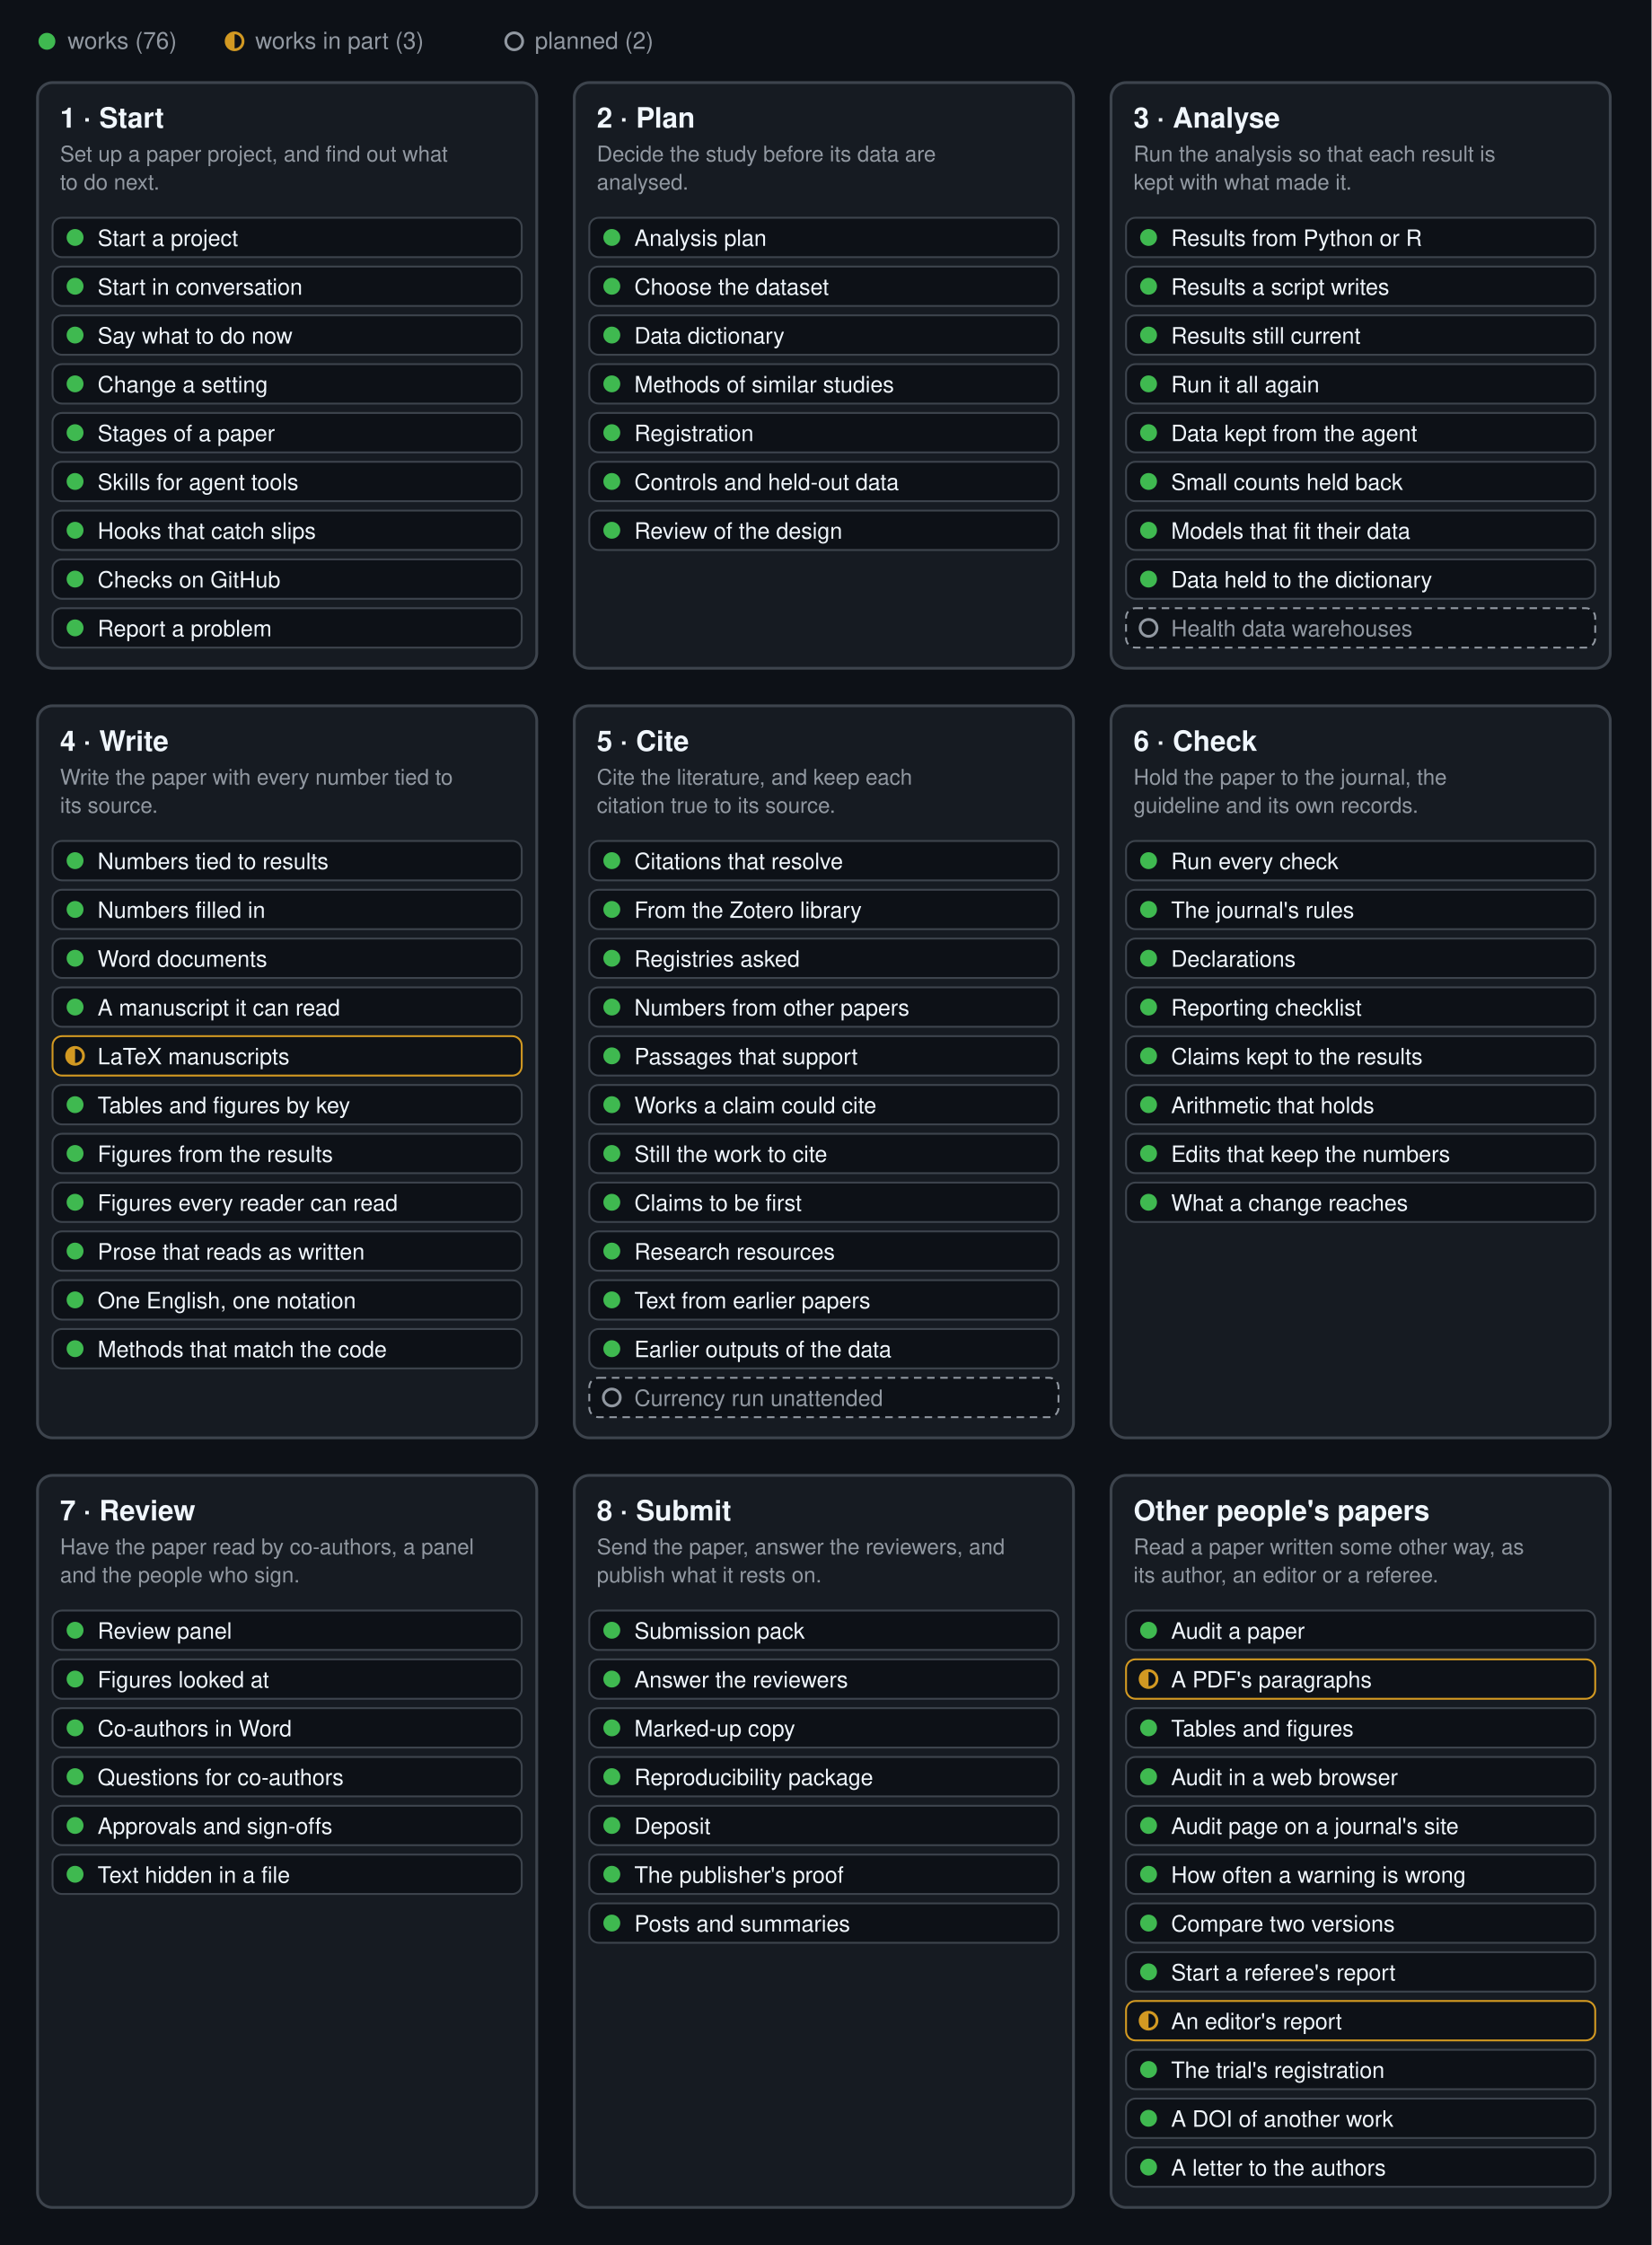
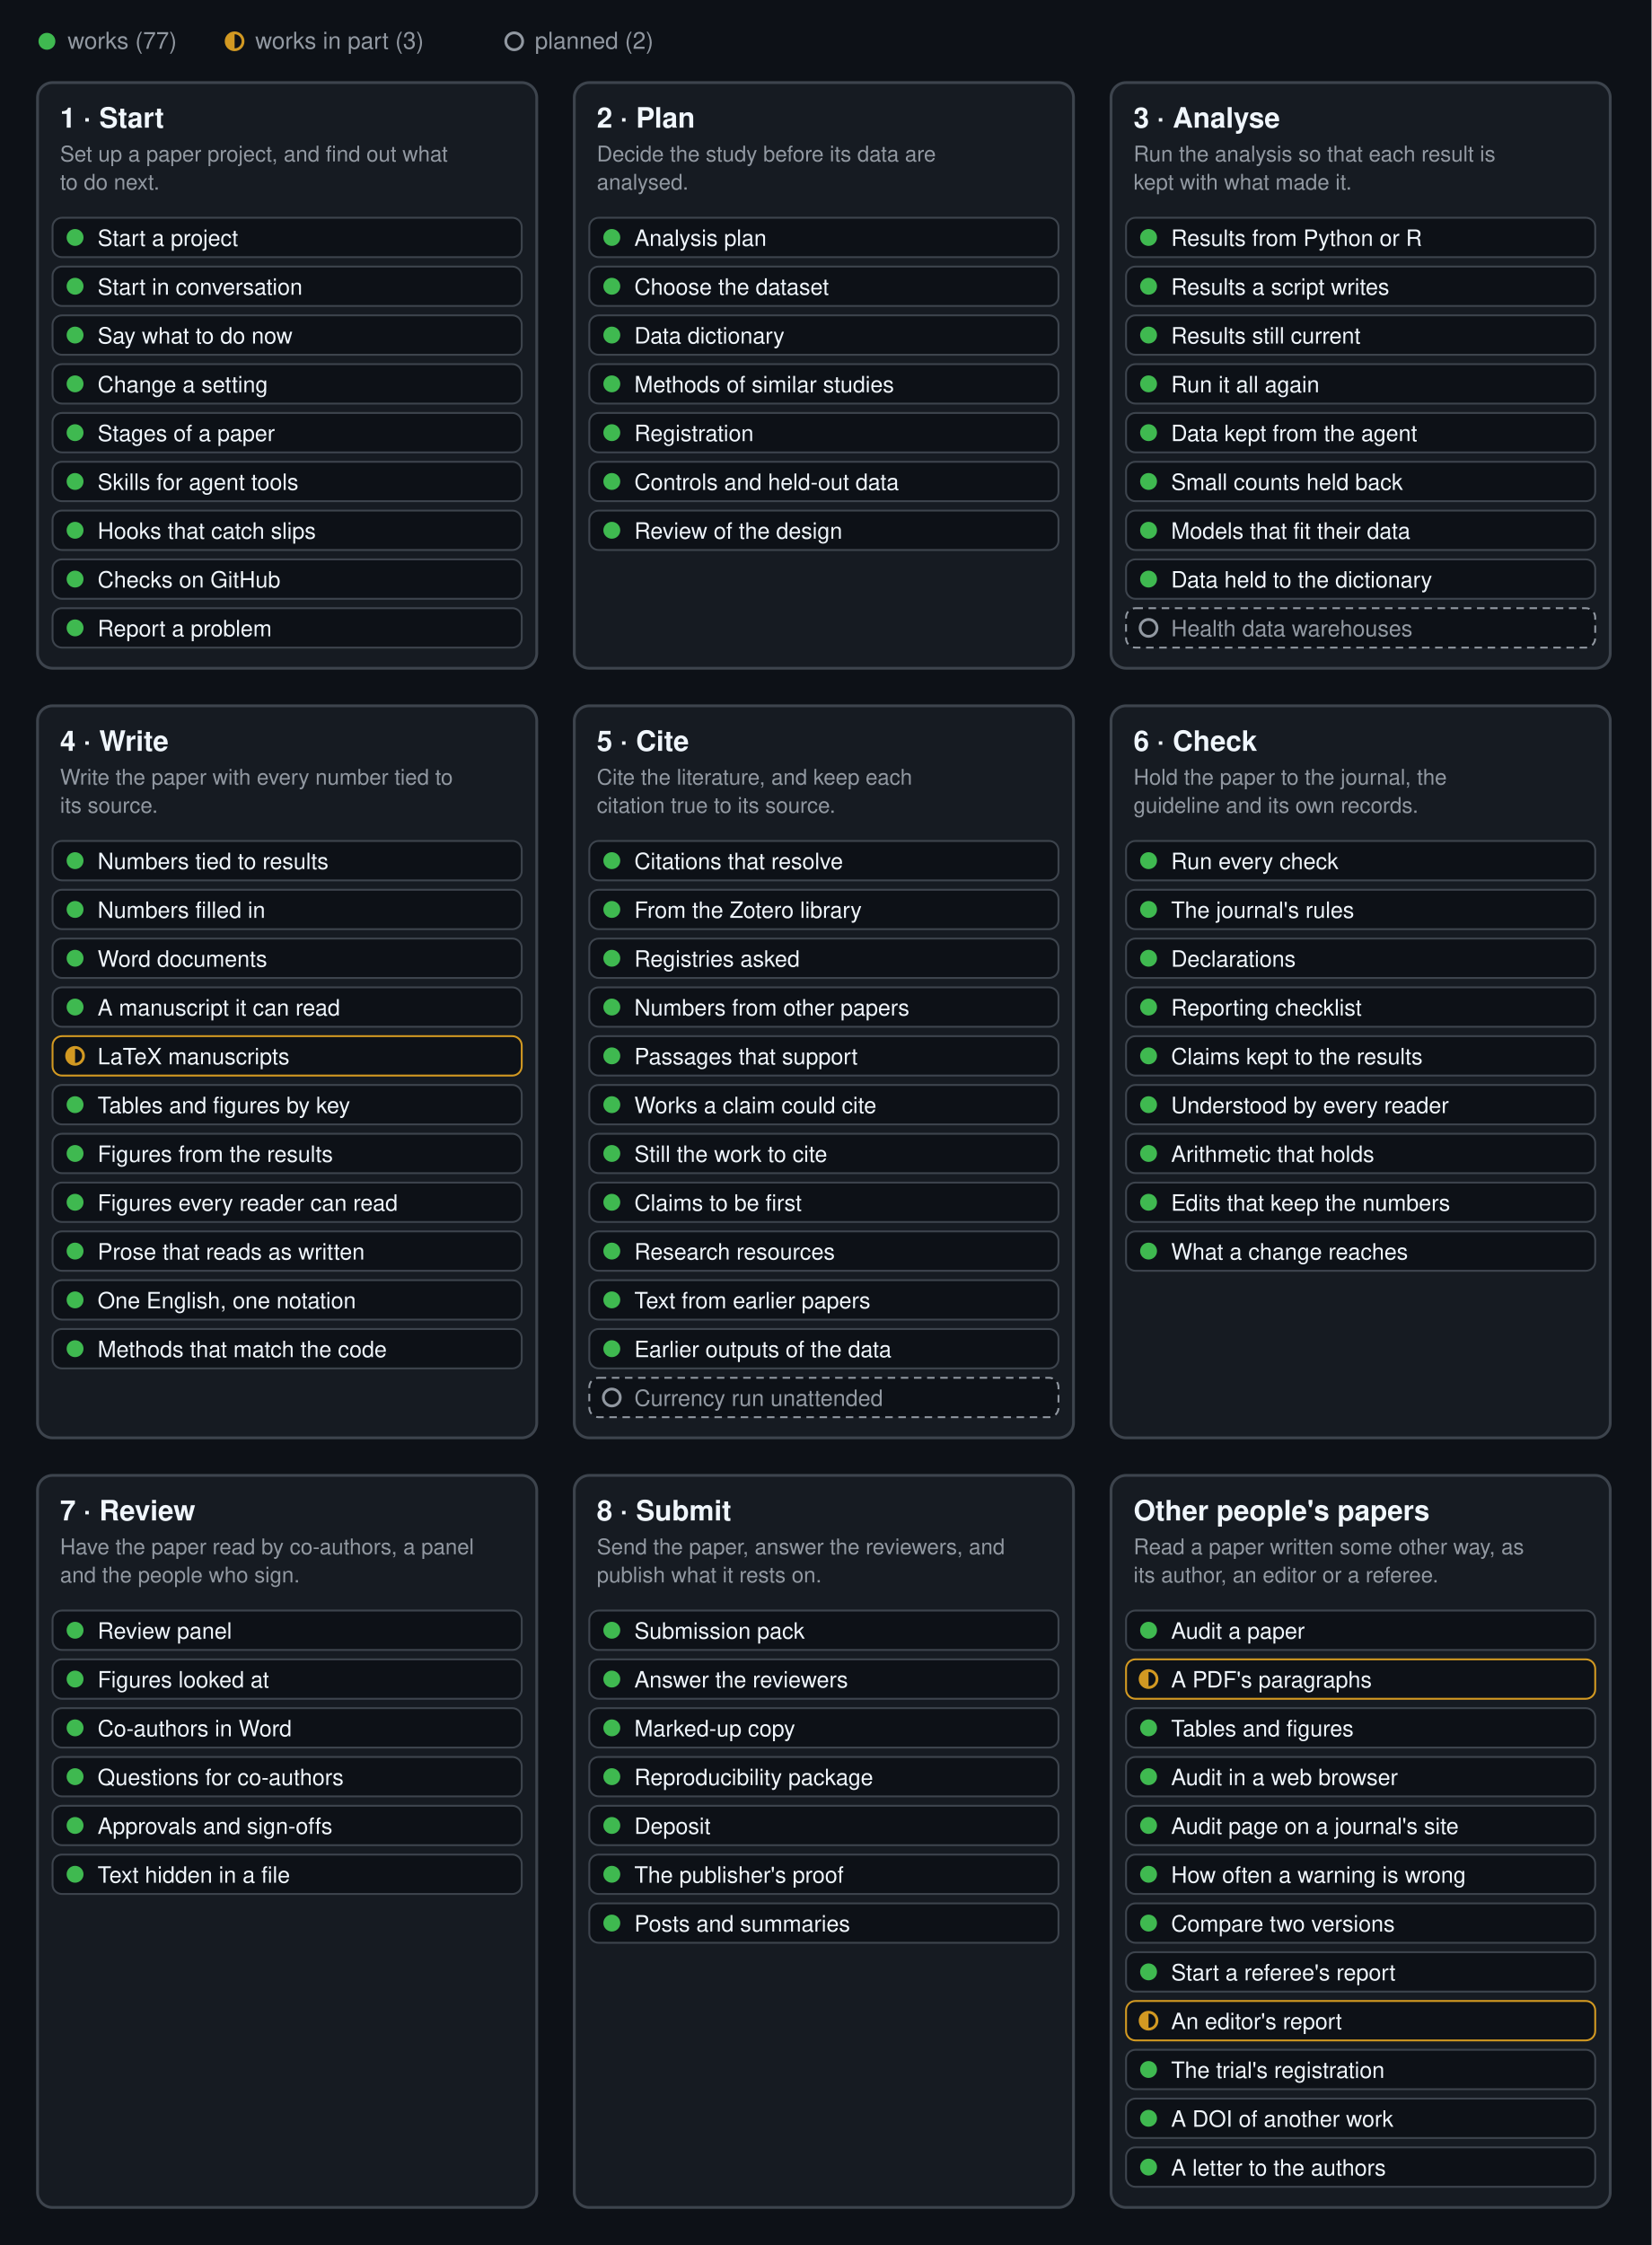
<svg xmlns="http://www.w3.org/2000/svg" viewBox="0 0 880 1196" width="880" height="1196" role="img" font-family="-apple-system, 'Segoe UI', Helvetica, Arial, sans-serif">
  <rect width="880" height="1196" fill="#0d1117" />
  <circle cx="25" cy="22" r="4.5" fill="#3fb950" />
-   <text x="36" y="26" font-size="12.5" fill="#9198a1">works (76)</text>
+   <text x="36" y="26" font-size="12.5" fill="#9198a1">works (77)</text>
  <circle cx="125" cy="22" r="4.5" fill="#0d1117" stroke="#d29922" stroke-width="1.5" />
  <path d="M 125 17.5 A 4.5 4.5 0 0 0 125 26.5 Z" fill="#d29922" />
  <text x="136" y="26" font-size="12.5" fill="#9198a1">works in part (3)</text>
  <circle cx="274" cy="22" r="4.5" fill="#0d1117" stroke="#9198a1" stroke-width="1.5" />
  <text x="285" y="26" font-size="12.5" fill="#9198a1">planned (2)</text>
  <rect x="20" y="44" width="266" height="312" rx="8" fill="#161b22" stroke="#3d444d" stroke-width="1.5" />
  <text x="32" y="68" font-size="15" font-weight="600" fill="#f0f6fc">1 · Start</text>
  <text x="32" y="86" font-size="11.5" fill="#9198a1">Set up a paper project, and find out what</text>
  <text x="32" y="101" font-size="11.5" fill="#9198a1">to do next.</text>
  <rect x="28" y="116" width="250" height="21" rx="5" fill="#0d1117" stroke="#3d444d" stroke-width="1" />
  <circle cx="40" cy="126.5" r="4.5" fill="#3fb950" />
  <text x="52" y="131" font-size="12" fill="#f0f6fc">Start a project</text>
  <rect x="28" y="142" width="250" height="21" rx="5" fill="#0d1117" stroke="#3d444d" stroke-width="1" />
  <circle cx="40" cy="152.5" r="4.5" fill="#3fb950" />
  <text x="52" y="157" font-size="12" fill="#f0f6fc">Start in conversation</text>
  <rect x="28" y="168" width="250" height="21" rx="5" fill="#0d1117" stroke="#3d444d" stroke-width="1" />
  <circle cx="40" cy="178.5" r="4.5" fill="#3fb950" />
  <text x="52" y="183" font-size="12" fill="#f0f6fc">Say what to do now</text>
  <rect x="28" y="194" width="250" height="21" rx="5" fill="#0d1117" stroke="#3d444d" stroke-width="1" />
  <circle cx="40" cy="204.5" r="4.5" fill="#3fb950" />
  <text x="52" y="209" font-size="12" fill="#f0f6fc">Change a setting</text>
  <rect x="28" y="220" width="250" height="21" rx="5" fill="#0d1117" stroke="#3d444d" stroke-width="1" />
  <circle cx="40" cy="230.5" r="4.5" fill="#3fb950" />
  <text x="52" y="235" font-size="12" fill="#f0f6fc">Stages of a paper</text>
  <rect x="28" y="246" width="250" height="21" rx="5" fill="#0d1117" stroke="#3d444d" stroke-width="1" />
  <circle cx="40" cy="256.5" r="4.5" fill="#3fb950" />
  <text x="52" y="261" font-size="12" fill="#f0f6fc">Skills for agent tools</text>
  <rect x="28" y="272" width="250" height="21" rx="5" fill="#0d1117" stroke="#3d444d" stroke-width="1" />
  <circle cx="40" cy="282.5" r="4.5" fill="#3fb950" />
  <text x="52" y="287" font-size="12" fill="#f0f6fc">Hooks that catch slips</text>
  <rect x="28" y="298" width="250" height="21" rx="5" fill="#0d1117" stroke="#3d444d" stroke-width="1" />
  <circle cx="40" cy="308.5" r="4.5" fill="#3fb950" />
  <text x="52" y="313" font-size="12" fill="#f0f6fc">Checks on GitHub</text>
  <rect x="28" y="324" width="250" height="21" rx="5" fill="#0d1117" stroke="#3d444d" stroke-width="1" />
  <circle cx="40" cy="334.5" r="4.5" fill="#3fb950" />
  <text x="52" y="339" font-size="12" fill="#f0f6fc">Report a problem</text>
  <rect x="306" y="44" width="266" height="312" rx="8" fill="#161b22" stroke="#3d444d" stroke-width="1.5" />
  <text x="318" y="68" font-size="15" font-weight="600" fill="#f0f6fc">2 · Plan</text>
  <text x="318" y="86" font-size="11.5" fill="#9198a1">Decide the study before its data are</text>
  <text x="318" y="101" font-size="11.5" fill="#9198a1">analysed.</text>
  <rect x="314" y="116" width="250" height="21" rx="5" fill="#0d1117" stroke="#3d444d" stroke-width="1" />
  <circle cx="326" cy="126.5" r="4.5" fill="#3fb950" />
  <text x="338" y="131" font-size="12" fill="#f0f6fc">Analysis plan</text>
  <rect x="314" y="142" width="250" height="21" rx="5" fill="#0d1117" stroke="#3d444d" stroke-width="1" />
  <circle cx="326" cy="152.5" r="4.5" fill="#3fb950" />
  <text x="338" y="157" font-size="12" fill="#f0f6fc">Choose the dataset</text>
  <rect x="314" y="168" width="250" height="21" rx="5" fill="#0d1117" stroke="#3d444d" stroke-width="1" />
  <circle cx="326" cy="178.5" r="4.5" fill="#3fb950" />
  <text x="338" y="183" font-size="12" fill="#f0f6fc">Data dictionary</text>
  <rect x="314" y="194" width="250" height="21" rx="5" fill="#0d1117" stroke="#3d444d" stroke-width="1" />
  <circle cx="326" cy="204.5" r="4.5" fill="#3fb950" />
  <text x="338" y="209" font-size="12" fill="#f0f6fc">Methods of similar studies</text>
  <rect x="314" y="220" width="250" height="21" rx="5" fill="#0d1117" stroke="#3d444d" stroke-width="1" />
  <circle cx="326" cy="230.5" r="4.5" fill="#3fb950" />
  <text x="338" y="235" font-size="12" fill="#f0f6fc">Registration</text>
  <rect x="314" y="246" width="250" height="21" rx="5" fill="#0d1117" stroke="#3d444d" stroke-width="1" />
  <circle cx="326" cy="256.5" r="4.5" fill="#3fb950" />
  <text x="338" y="261" font-size="12" fill="#f0f6fc">Controls and held-out data</text>
  <rect x="314" y="272" width="250" height="21" rx="5" fill="#0d1117" stroke="#3d444d" stroke-width="1" />
  <circle cx="326" cy="282.5" r="4.5" fill="#3fb950" />
  <text x="338" y="287" font-size="12" fill="#f0f6fc">Review of the design</text>
  <rect x="592" y="44" width="266" height="312" rx="8" fill="#161b22" stroke="#3d444d" stroke-width="1.5" />
  <text x="604" y="68" font-size="15" font-weight="600" fill="#f0f6fc">3 · Analyse</text>
  <text x="604" y="86" font-size="11.5" fill="#9198a1">Run the analysis so that each result is</text>
  <text x="604" y="101" font-size="11.5" fill="#9198a1">kept with what made it.</text>
  <rect x="600" y="116" width="250" height="21" rx="5" fill="#0d1117" stroke="#3d444d" stroke-width="1" />
  <circle cx="612" cy="126.5" r="4.5" fill="#3fb950" />
  <text x="624" y="131" font-size="12" fill="#f0f6fc">Results from Python or R</text>
  <rect x="600" y="142" width="250" height="21" rx="5" fill="#0d1117" stroke="#3d444d" stroke-width="1" />
  <circle cx="612" cy="152.5" r="4.5" fill="#3fb950" />
  <text x="624" y="157" font-size="12" fill="#f0f6fc">Results a script writes</text>
  <rect x="600" y="168" width="250" height="21" rx="5" fill="#0d1117" stroke="#3d444d" stroke-width="1" />
  <circle cx="612" cy="178.5" r="4.5" fill="#3fb950" />
  <text x="624" y="183" font-size="12" fill="#f0f6fc">Results still current</text>
  <rect x="600" y="194" width="250" height="21" rx="5" fill="#0d1117" stroke="#3d444d" stroke-width="1" />
  <circle cx="612" cy="204.5" r="4.5" fill="#3fb950" />
  <text x="624" y="209" font-size="12" fill="#f0f6fc">Run it all again</text>
  <rect x="600" y="220" width="250" height="21" rx="5" fill="#0d1117" stroke="#3d444d" stroke-width="1" />
  <circle cx="612" cy="230.5" r="4.5" fill="#3fb950" />
  <text x="624" y="235" font-size="12" fill="#f0f6fc">Data kept from the agent</text>
  <rect x="600" y="246" width="250" height="21" rx="5" fill="#0d1117" stroke="#3d444d" stroke-width="1" />
  <circle cx="612" cy="256.5" r="4.5" fill="#3fb950" />
  <text x="624" y="261" font-size="12" fill="#f0f6fc">Small counts held back</text>
  <rect x="600" y="272" width="250" height="21" rx="5" fill="#0d1117" stroke="#3d444d" stroke-width="1" />
  <circle cx="612" cy="282.5" r="4.5" fill="#3fb950" />
  <text x="624" y="287" font-size="12" fill="#f0f6fc">Models that fit their data</text>
  <rect x="600" y="298" width="250" height="21" rx="5" fill="#0d1117" stroke="#3d444d" stroke-width="1" />
  <circle cx="612" cy="308.5" r="4.5" fill="#3fb950" />
  <text x="624" y="313" font-size="12" fill="#f0f6fc">Data held to the dictionary</text>
  <rect x="600" y="324" width="250" height="21" rx="5" fill="#0d1117" stroke="#9198a1" stroke-width="1" stroke-dasharray="4 3" />
  <circle cx="612" cy="334.5" r="4.5" fill="#0d1117" stroke="#9198a1" stroke-width="1.5" />
  <text x="624" y="339" font-size="12" fill="#9198a1">Health data warehouses</text>
  <rect x="20" y="376" width="266" height="390" rx="8" fill="#161b22" stroke="#3d444d" stroke-width="1.5" />
  <text x="32" y="400" font-size="15" font-weight="600" fill="#f0f6fc">4 · Write</text>
  <text x="32" y="418" font-size="11.5" fill="#9198a1">Write the paper with every number tied to</text>
  <text x="32" y="433" font-size="11.5" fill="#9198a1">its source.</text>
  <rect x="28" y="448" width="250" height="21" rx="5" fill="#0d1117" stroke="#3d444d" stroke-width="1" />
  <circle cx="40" cy="458.5" r="4.5" fill="#3fb950" />
  <text x="52" y="463" font-size="12" fill="#f0f6fc">Numbers tied to results</text>
  <rect x="28" y="474" width="250" height="21" rx="5" fill="#0d1117" stroke="#3d444d" stroke-width="1" />
  <circle cx="40" cy="484.5" r="4.5" fill="#3fb950" />
  <text x="52" y="489" font-size="12" fill="#f0f6fc">Numbers filled in</text>
  <rect x="28" y="500" width="250" height="21" rx="5" fill="#0d1117" stroke="#3d444d" stroke-width="1" />
  <circle cx="40" cy="510.5" r="4.5" fill="#3fb950" />
  <text x="52" y="515" font-size="12" fill="#f0f6fc">Word documents</text>
  <rect x="28" y="526" width="250" height="21" rx="5" fill="#0d1117" stroke="#3d444d" stroke-width="1" />
  <circle cx="40" cy="536.5" r="4.5" fill="#3fb950" />
  <text x="52" y="541" font-size="12" fill="#f0f6fc">A manuscript it can read</text>
  <rect x="28" y="552" width="250" height="21" rx="5" fill="#0d1117" stroke="#d29922" stroke-width="1" />
  <circle cx="40" cy="562.5" r="4.5" fill="#0d1117" stroke="#d29922" stroke-width="1.5" />
  <path d="M 40 558.0 A 4.5 4.5 0 0 0 40 567.0 Z" fill="#d29922" />
  <text x="52" y="567" font-size="12" fill="#f0f6fc">LaTeX manuscripts</text>
  <rect x="28" y="578" width="250" height="21" rx="5" fill="#0d1117" stroke="#3d444d" stroke-width="1" />
  <circle cx="40" cy="588.5" r="4.5" fill="#3fb950" />
  <text x="52" y="593" font-size="12" fill="#f0f6fc">Tables and figures by key</text>
  <rect x="28" y="604" width="250" height="21" rx="5" fill="#0d1117" stroke="#3d444d" stroke-width="1" />
  <circle cx="40" cy="614.5" r="4.5" fill="#3fb950" />
  <text x="52" y="619" font-size="12" fill="#f0f6fc">Figures from the results</text>
  <rect x="28" y="630" width="250" height="21" rx="5" fill="#0d1117" stroke="#3d444d" stroke-width="1" />
  <circle cx="40" cy="640.5" r="4.5" fill="#3fb950" />
  <text x="52" y="645" font-size="12" fill="#f0f6fc">Figures every reader can read</text>
  <rect x="28" y="656" width="250" height="21" rx="5" fill="#0d1117" stroke="#3d444d" stroke-width="1" />
  <circle cx="40" cy="666.5" r="4.5" fill="#3fb950" />
  <text x="52" y="671" font-size="12" fill="#f0f6fc">Prose that reads as written</text>
  <rect x="28" y="682" width="250" height="21" rx="5" fill="#0d1117" stroke="#3d444d" stroke-width="1" />
  <circle cx="40" cy="692.5" r="4.5" fill="#3fb950" />
  <text x="52" y="697" font-size="12" fill="#f0f6fc">One English, one notation</text>
  <rect x="28" y="708" width="250" height="21" rx="5" fill="#0d1117" stroke="#3d444d" stroke-width="1" />
  <circle cx="40" cy="718.5" r="4.5" fill="#3fb950" />
  <text x="52" y="723" font-size="12" fill="#f0f6fc">Methods that match the code</text>
  <rect x="306" y="376" width="266" height="390" rx="8" fill="#161b22" stroke="#3d444d" stroke-width="1.5" />
  <text x="318" y="400" font-size="15" font-weight="600" fill="#f0f6fc">5 · Cite</text>
  <text x="318" y="418" font-size="11.5" fill="#9198a1">Cite the literature, and keep each</text>
  <text x="318" y="433" font-size="11.5" fill="#9198a1">citation true to its source.</text>
  <rect x="314" y="448" width="250" height="21" rx="5" fill="#0d1117" stroke="#3d444d" stroke-width="1" />
  <circle cx="326" cy="458.5" r="4.5" fill="#3fb950" />
  <text x="338" y="463" font-size="12" fill="#f0f6fc">Citations that resolve</text>
  <rect x="314" y="474" width="250" height="21" rx="5" fill="#0d1117" stroke="#3d444d" stroke-width="1" />
  <circle cx="326" cy="484.5" r="4.5" fill="#3fb950" />
  <text x="338" y="489" font-size="12" fill="#f0f6fc">From the Zotero library</text>
  <rect x="314" y="500" width="250" height="21" rx="5" fill="#0d1117" stroke="#3d444d" stroke-width="1" />
  <circle cx="326" cy="510.5" r="4.5" fill="#3fb950" />
  <text x="338" y="515" font-size="12" fill="#f0f6fc">Registries asked</text>
  <rect x="314" y="526" width="250" height="21" rx="5" fill="#0d1117" stroke="#3d444d" stroke-width="1" />
  <circle cx="326" cy="536.5" r="4.5" fill="#3fb950" />
  <text x="338" y="541" font-size="12" fill="#f0f6fc">Numbers from other papers</text>
  <rect x="314" y="552" width="250" height="21" rx="5" fill="#0d1117" stroke="#3d444d" stroke-width="1" />
  <circle cx="326" cy="562.5" r="4.5" fill="#3fb950" />
  <text x="338" y="567" font-size="12" fill="#f0f6fc">Passages that support</text>
  <rect x="314" y="578" width="250" height="21" rx="5" fill="#0d1117" stroke="#3d444d" stroke-width="1" />
  <circle cx="326" cy="588.5" r="4.5" fill="#3fb950" />
  <text x="338" y="593" font-size="12" fill="#f0f6fc">Works a claim could cite</text>
  <rect x="314" y="604" width="250" height="21" rx="5" fill="#0d1117" stroke="#3d444d" stroke-width="1" />
  <circle cx="326" cy="614.5" r="4.5" fill="#3fb950" />
  <text x="338" y="619" font-size="12" fill="#f0f6fc">Still the work to cite</text>
  <rect x="314" y="630" width="250" height="21" rx="5" fill="#0d1117" stroke="#3d444d" stroke-width="1" />
  <circle cx="326" cy="640.5" r="4.5" fill="#3fb950" />
  <text x="338" y="645" font-size="12" fill="#f0f6fc">Claims to be first</text>
  <rect x="314" y="656" width="250" height="21" rx="5" fill="#0d1117" stroke="#3d444d" stroke-width="1" />
  <circle cx="326" cy="666.5" r="4.5" fill="#3fb950" />
  <text x="338" y="671" font-size="12" fill="#f0f6fc">Research resources</text>
  <rect x="314" y="682" width="250" height="21" rx="5" fill="#0d1117" stroke="#3d444d" stroke-width="1" />
  <circle cx="326" cy="692.5" r="4.5" fill="#3fb950" />
  <text x="338" y="697" font-size="12" fill="#f0f6fc">Text from earlier papers</text>
  <rect x="314" y="708" width="250" height="21" rx="5" fill="#0d1117" stroke="#3d444d" stroke-width="1" />
  <circle cx="326" cy="718.5" r="4.5" fill="#3fb950" />
  <text x="338" y="723" font-size="12" fill="#f0f6fc">Earlier outputs of the data</text>
  <rect x="314" y="734" width="250" height="21" rx="5" fill="#0d1117" stroke="#9198a1" stroke-width="1" stroke-dasharray="4 3" />
  <circle cx="326" cy="744.5" r="4.5" fill="#0d1117" stroke="#9198a1" stroke-width="1.5" />
  <text x="338" y="749" font-size="12" fill="#9198a1">Currency run unattended</text>
  <rect x="592" y="376" width="266" height="390" rx="8" fill="#161b22" stroke="#3d444d" stroke-width="1.5" />
  <text x="604" y="400" font-size="15" font-weight="600" fill="#f0f6fc">6 · Check</text>
  <text x="604" y="418" font-size="11.5" fill="#9198a1">Hold the paper to the journal, the</text>
  <text x="604" y="433" font-size="11.5" fill="#9198a1">guideline and its own records.</text>
  <rect x="600" y="448" width="250" height="21" rx="5" fill="#0d1117" stroke="#3d444d" stroke-width="1" />
  <circle cx="612" cy="458.5" r="4.5" fill="#3fb950" />
  <text x="624" y="463" font-size="12" fill="#f0f6fc">Run every check</text>
  <rect x="600" y="474" width="250" height="21" rx="5" fill="#0d1117" stroke="#3d444d" stroke-width="1" />
  <circle cx="612" cy="484.5" r="4.5" fill="#3fb950" />
  <text x="624" y="489" font-size="12" fill="#f0f6fc">The journal's rules</text>
  <rect x="600" y="500" width="250" height="21" rx="5" fill="#0d1117" stroke="#3d444d" stroke-width="1" />
  <circle cx="612" cy="510.5" r="4.5" fill="#3fb950" />
  <text x="624" y="515" font-size="12" fill="#f0f6fc">Declarations</text>
  <rect x="600" y="526" width="250" height="21" rx="5" fill="#0d1117" stroke="#3d444d" stroke-width="1" />
  <circle cx="612" cy="536.5" r="4.5" fill="#3fb950" />
  <text x="624" y="541" font-size="12" fill="#f0f6fc">Reporting checklist</text>
  <rect x="600" y="552" width="250" height="21" rx="5" fill="#0d1117" stroke="#3d444d" stroke-width="1" />
  <circle cx="612" cy="562.5" r="4.5" fill="#3fb950" />
  <text x="624" y="567" font-size="12" fill="#f0f6fc">Claims kept to the results</text>
  <rect x="600" y="578" width="250" height="21" rx="5" fill="#0d1117" stroke="#3d444d" stroke-width="1" />
  <circle cx="612" cy="588.5" r="4.5" fill="#3fb950" />
-   <text x="624" y="593" font-size="12" fill="#f0f6fc">Arithmetic that holds</text>
+   <text x="624" y="593" font-size="12" fill="#f0f6fc">Understood by every reader</text>
  <rect x="600" y="604" width="250" height="21" rx="5" fill="#0d1117" stroke="#3d444d" stroke-width="1" />
  <circle cx="612" cy="614.5" r="4.5" fill="#3fb950" />
-   <text x="624" y="619" font-size="12" fill="#f0f6fc">Edits that keep the numbers</text>
+   <text x="624" y="619" font-size="12" fill="#f0f6fc">Arithmetic that holds</text>
  <rect x="600" y="630" width="250" height="21" rx="5" fill="#0d1117" stroke="#3d444d" stroke-width="1" />
  <circle cx="612" cy="640.5" r="4.5" fill="#3fb950" />
-   <text x="624" y="645" font-size="12" fill="#f0f6fc">What a change reaches</text>
+   <text x="624" y="645" font-size="12" fill="#f0f6fc">Edits that keep the numbers</text>
+   <rect x="600" y="656" width="250" height="21" rx="5" fill="#0d1117" stroke="#3d444d" stroke-width="1" />
+   <circle cx="612" cy="666.5" r="4.5" fill="#3fb950" />
+   <text x="624" y="671" font-size="12" fill="#f0f6fc">What a change reaches</text>
  <rect x="20" y="786" width="266" height="390" rx="8" fill="#161b22" stroke="#3d444d" stroke-width="1.5" />
  <text x="32" y="810" font-size="15" font-weight="600" fill="#f0f6fc">7 · Review</text>
  <text x="32" y="828" font-size="11.5" fill="#9198a1">Have the paper read by co-authors, a panel</text>
  <text x="32" y="843" font-size="11.5" fill="#9198a1">and the people who sign.</text>
  <rect x="28" y="858" width="250" height="21" rx="5" fill="#0d1117" stroke="#3d444d" stroke-width="1" />
  <circle cx="40" cy="868.5" r="4.5" fill="#3fb950" />
  <text x="52" y="873" font-size="12" fill="#f0f6fc">Review panel</text>
  <rect x="28" y="884" width="250" height="21" rx="5" fill="#0d1117" stroke="#3d444d" stroke-width="1" />
  <circle cx="40" cy="894.5" r="4.5" fill="#3fb950" />
  <text x="52" y="899" font-size="12" fill="#f0f6fc">Figures looked at</text>
  <rect x="28" y="910" width="250" height="21" rx="5" fill="#0d1117" stroke="#3d444d" stroke-width="1" />
  <circle cx="40" cy="920.5" r="4.5" fill="#3fb950" />
  <text x="52" y="925" font-size="12" fill="#f0f6fc">Co-authors in Word</text>
  <rect x="28" y="936" width="250" height="21" rx="5" fill="#0d1117" stroke="#3d444d" stroke-width="1" />
  <circle cx="40" cy="946.5" r="4.5" fill="#3fb950" />
  <text x="52" y="951" font-size="12" fill="#f0f6fc">Questions for co-authors</text>
  <rect x="28" y="962" width="250" height="21" rx="5" fill="#0d1117" stroke="#3d444d" stroke-width="1" />
  <circle cx="40" cy="972.5" r="4.5" fill="#3fb950" />
  <text x="52" y="977" font-size="12" fill="#f0f6fc">Approvals and sign-offs</text>
  <rect x="28" y="988" width="250" height="21" rx="5" fill="#0d1117" stroke="#3d444d" stroke-width="1" />
  <circle cx="40" cy="998.5" r="4.5" fill="#3fb950" />
  <text x="52" y="1003" font-size="12" fill="#f0f6fc">Text hidden in a file</text>
  <rect x="306" y="786" width="266" height="390" rx="8" fill="#161b22" stroke="#3d444d" stroke-width="1.5" />
  <text x="318" y="810" font-size="15" font-weight="600" fill="#f0f6fc">8 · Submit</text>
  <text x="318" y="828" font-size="11.5" fill="#9198a1">Send the paper, answer the reviewers, and</text>
  <text x="318" y="843" font-size="11.5" fill="#9198a1">publish what it rests on.</text>
  <rect x="314" y="858" width="250" height="21" rx="5" fill="#0d1117" stroke="#3d444d" stroke-width="1" />
  <circle cx="326" cy="868.5" r="4.5" fill="#3fb950" />
  <text x="338" y="873" font-size="12" fill="#f0f6fc">Submission pack</text>
  <rect x="314" y="884" width="250" height="21" rx="5" fill="#0d1117" stroke="#3d444d" stroke-width="1" />
  <circle cx="326" cy="894.5" r="4.5" fill="#3fb950" />
  <text x="338" y="899" font-size="12" fill="#f0f6fc">Answer the reviewers</text>
  <rect x="314" y="910" width="250" height="21" rx="5" fill="#0d1117" stroke="#3d444d" stroke-width="1" />
  <circle cx="326" cy="920.5" r="4.5" fill="#3fb950" />
  <text x="338" y="925" font-size="12" fill="#f0f6fc">Marked-up copy</text>
  <rect x="314" y="936" width="250" height="21" rx="5" fill="#0d1117" stroke="#3d444d" stroke-width="1" />
  <circle cx="326" cy="946.5" r="4.5" fill="#3fb950" />
  <text x="338" y="951" font-size="12" fill="#f0f6fc">Reproducibility package</text>
  <rect x="314" y="962" width="250" height="21" rx="5" fill="#0d1117" stroke="#3d444d" stroke-width="1" />
  <circle cx="326" cy="972.5" r="4.5" fill="#3fb950" />
  <text x="338" y="977" font-size="12" fill="#f0f6fc">Deposit</text>
  <rect x="314" y="988" width="250" height="21" rx="5" fill="#0d1117" stroke="#3d444d" stroke-width="1" />
  <circle cx="326" cy="998.5" r="4.5" fill="#3fb950" />
  <text x="338" y="1003" font-size="12" fill="#f0f6fc">The publisher's proof</text>
  <rect x="314" y="1014" width="250" height="21" rx="5" fill="#0d1117" stroke="#3d444d" stroke-width="1" />
  <circle cx="326" cy="1024.5" r="4.5" fill="#3fb950" />
  <text x="338" y="1029" font-size="12" fill="#f0f6fc">Posts and summaries</text>
  <rect x="592" y="786" width="266" height="390" rx="8" fill="#161b22" stroke="#3d444d" stroke-width="1.5" />
  <text x="604" y="810" font-size="15" font-weight="600" fill="#f0f6fc">Other people's papers</text>
  <text x="604" y="828" font-size="11.5" fill="#9198a1">Read a paper written some other way, as</text>
  <text x="604" y="843" font-size="11.5" fill="#9198a1">its author, an editor or a referee.</text>
  <rect x="600" y="858" width="250" height="21" rx="5" fill="#0d1117" stroke="#3d444d" stroke-width="1" />
  <circle cx="612" cy="868.5" r="4.5" fill="#3fb950" />
  <text x="624" y="873" font-size="12" fill="#f0f6fc">Audit a paper</text>
  <rect x="600" y="884" width="250" height="21" rx="5" fill="#0d1117" stroke="#d29922" stroke-width="1" />
  <circle cx="612" cy="894.5" r="4.5" fill="#0d1117" stroke="#d29922" stroke-width="1.5" />
  <path d="M 612 890.0 A 4.5 4.5 0 0 0 612 899.0 Z" fill="#d29922" />
  <text x="624" y="899" font-size="12" fill="#f0f6fc">A PDF's paragraphs</text>
  <rect x="600" y="910" width="250" height="21" rx="5" fill="#0d1117" stroke="#3d444d" stroke-width="1" />
  <circle cx="612" cy="920.5" r="4.5" fill="#3fb950" />
  <text x="624" y="925" font-size="12" fill="#f0f6fc">Tables and figures</text>
  <rect x="600" y="936" width="250" height="21" rx="5" fill="#0d1117" stroke="#3d444d" stroke-width="1" />
  <circle cx="612" cy="946.5" r="4.5" fill="#3fb950" />
  <text x="624" y="951" font-size="12" fill="#f0f6fc">Audit in a web browser</text>
  <rect x="600" y="962" width="250" height="21" rx="5" fill="#0d1117" stroke="#3d444d" stroke-width="1" />
  <circle cx="612" cy="972.5" r="4.5" fill="#3fb950" />
  <text x="624" y="977" font-size="12" fill="#f0f6fc">Audit page on a journal's site</text>
  <rect x="600" y="988" width="250" height="21" rx="5" fill="#0d1117" stroke="#3d444d" stroke-width="1" />
  <circle cx="612" cy="998.5" r="4.5" fill="#3fb950" />
  <text x="624" y="1003" font-size="12" fill="#f0f6fc">How often a warning is wrong</text>
  <rect x="600" y="1014" width="250" height="21" rx="5" fill="#0d1117" stroke="#3d444d" stroke-width="1" />
  <circle cx="612" cy="1024.5" r="4.5" fill="#3fb950" />
  <text x="624" y="1029" font-size="12" fill="#f0f6fc">Compare two versions</text>
  <rect x="600" y="1040" width="250" height="21" rx="5" fill="#0d1117" stroke="#3d444d" stroke-width="1" />
  <circle cx="612" cy="1050.5" r="4.5" fill="#3fb950" />
  <text x="624" y="1055" font-size="12" fill="#f0f6fc">Start a referee's report</text>
  <rect x="600" y="1066" width="250" height="21" rx="5" fill="#0d1117" stroke="#d29922" stroke-width="1" />
  <circle cx="612" cy="1076.5" r="4.5" fill="#0d1117" stroke="#d29922" stroke-width="1.5" />
  <path d="M 612 1072.0 A 4.5 4.5 0 0 0 612 1081.0 Z" fill="#d29922" />
  <text x="624" y="1081" font-size="12" fill="#f0f6fc">An editor's report</text>
  <rect x="600" y="1092" width="250" height="21" rx="5" fill="#0d1117" stroke="#3d444d" stroke-width="1" />
  <circle cx="612" cy="1102.5" r="4.5" fill="#3fb950" />
  <text x="624" y="1107" font-size="12" fill="#f0f6fc">The trial's registration</text>
  <rect x="600" y="1118" width="250" height="21" rx="5" fill="#0d1117" stroke="#3d444d" stroke-width="1" />
  <circle cx="612" cy="1128.5" r="4.5" fill="#3fb950" />
  <text x="624" y="1133" font-size="12" fill="#f0f6fc">A DOI of another work</text>
  <rect x="600" y="1144" width="250" height="21" rx="5" fill="#0d1117" stroke="#3d444d" stroke-width="1" />
  <circle cx="612" cy="1154.5" r="4.5" fill="#3fb950" />
  <text x="624" y="1159" font-size="12" fill="#f0f6fc">A letter to the authors</text>
</svg>
